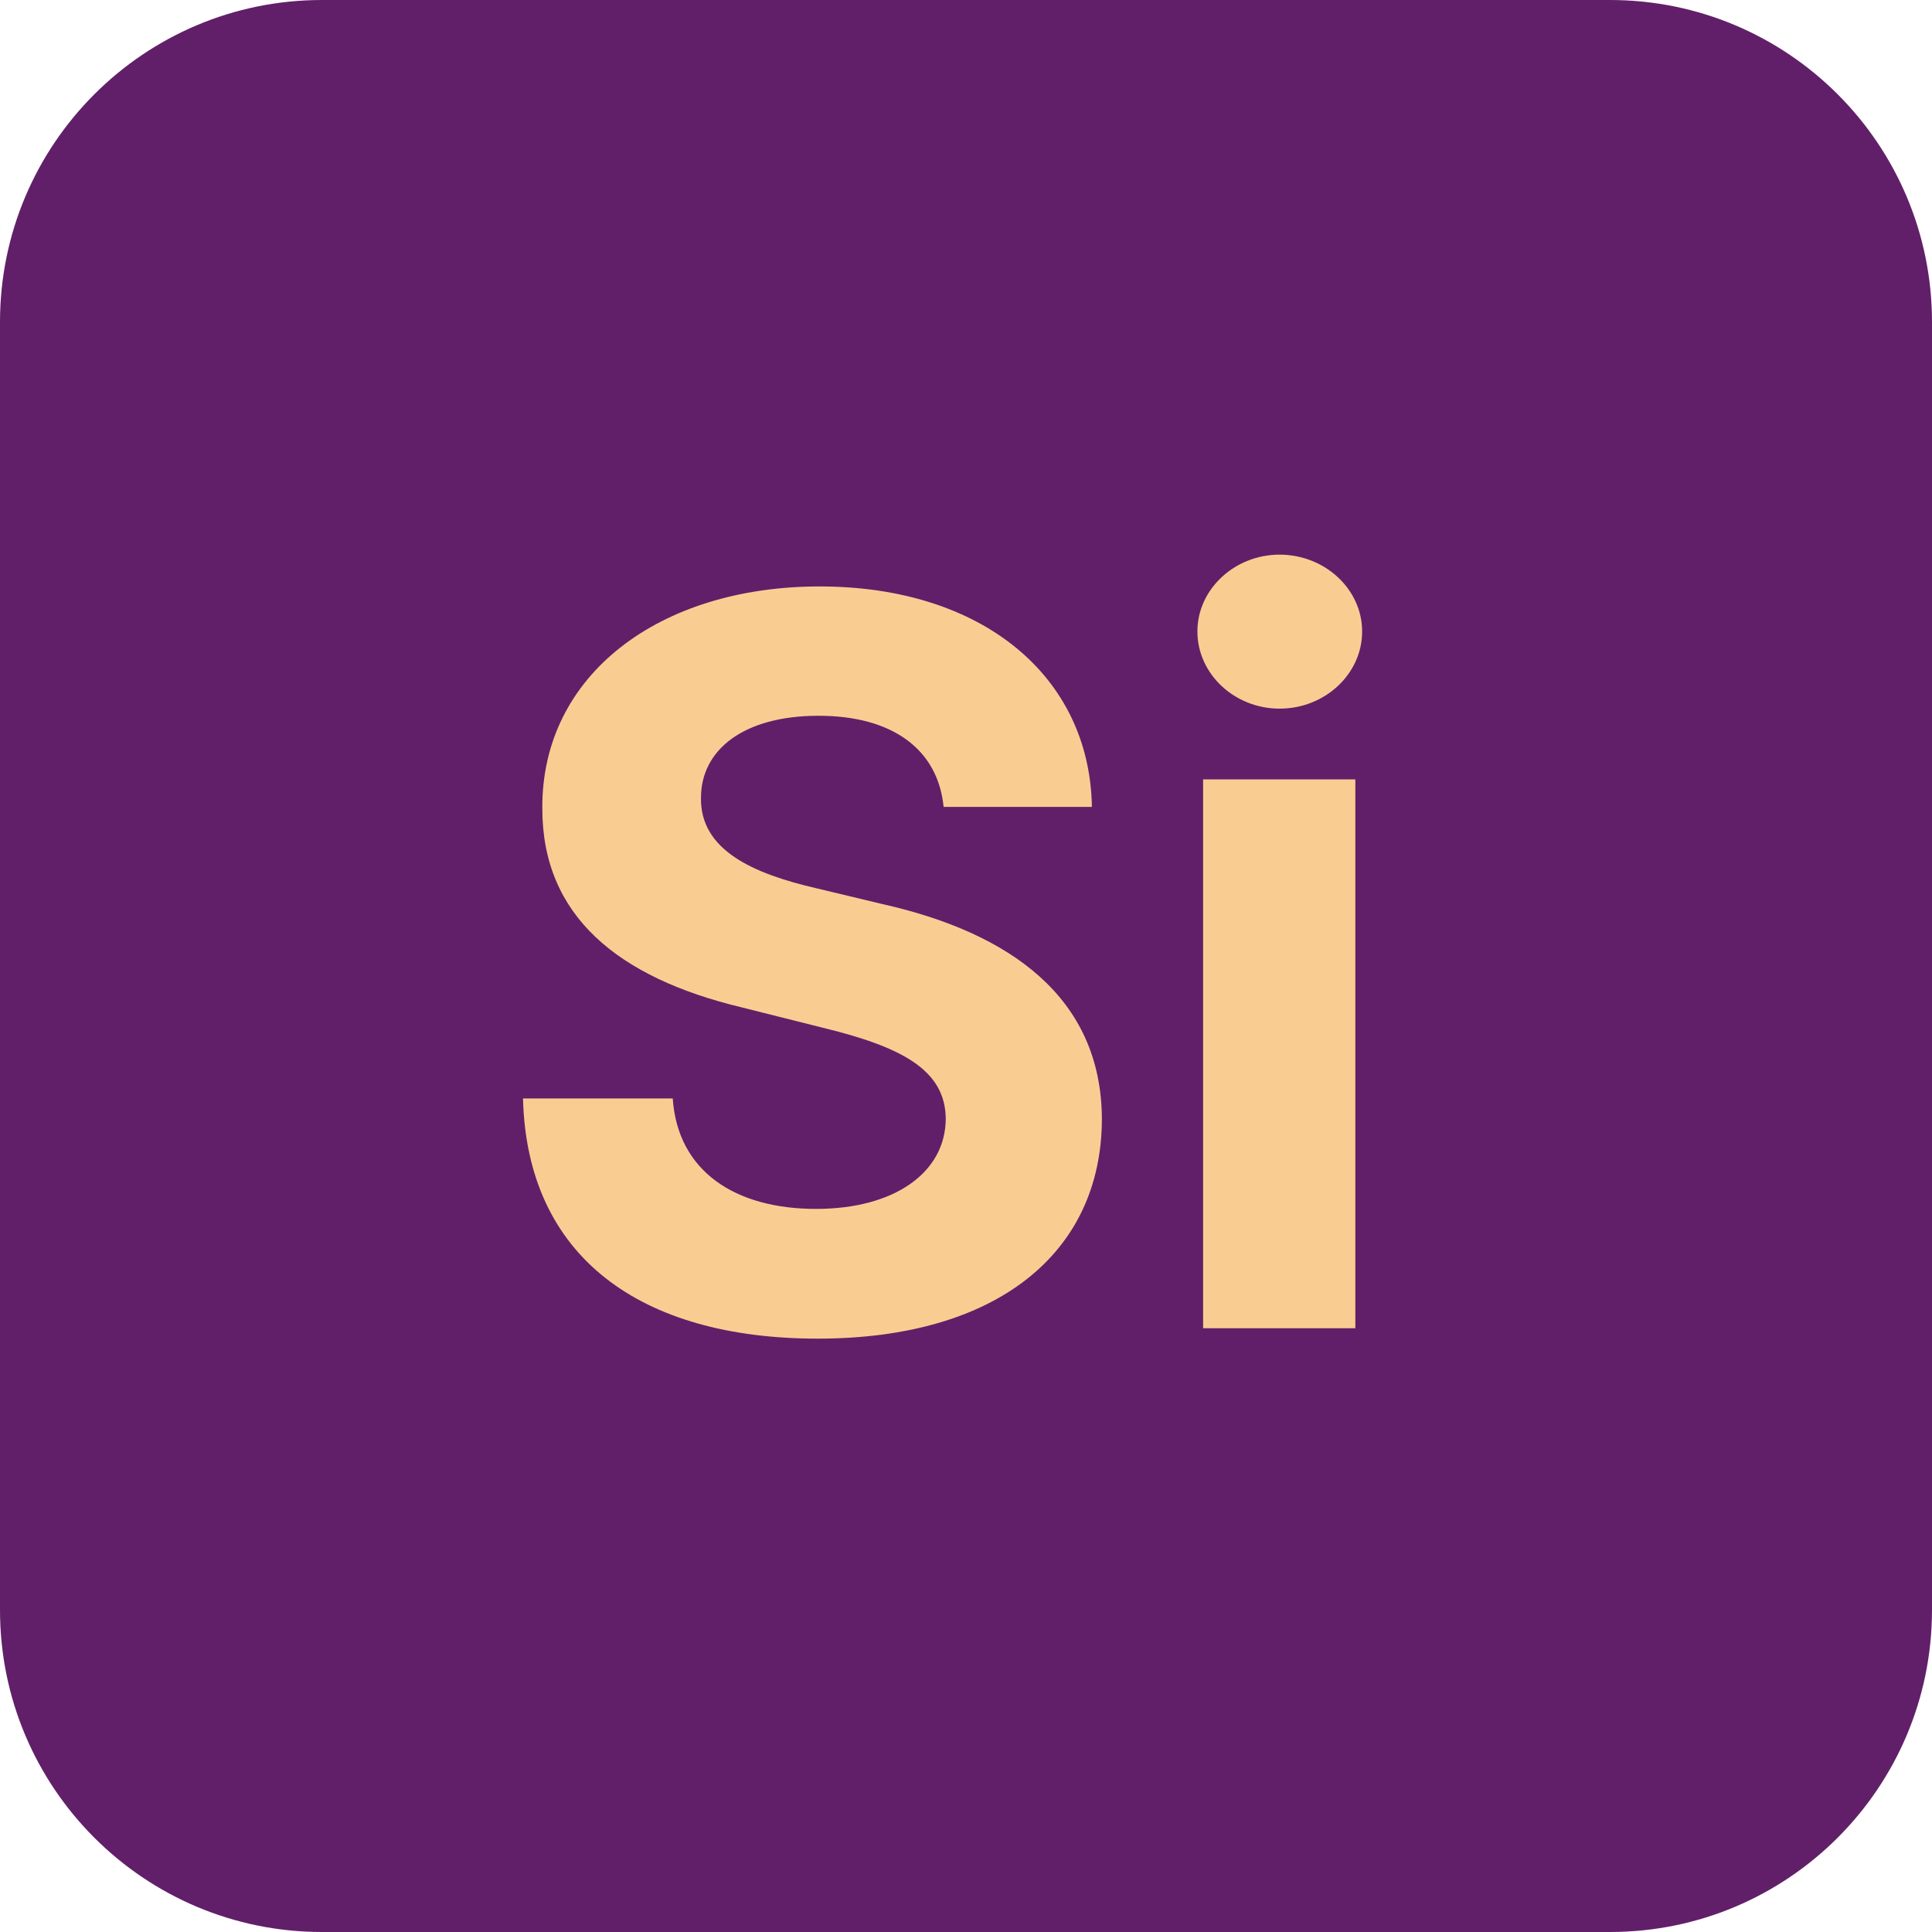
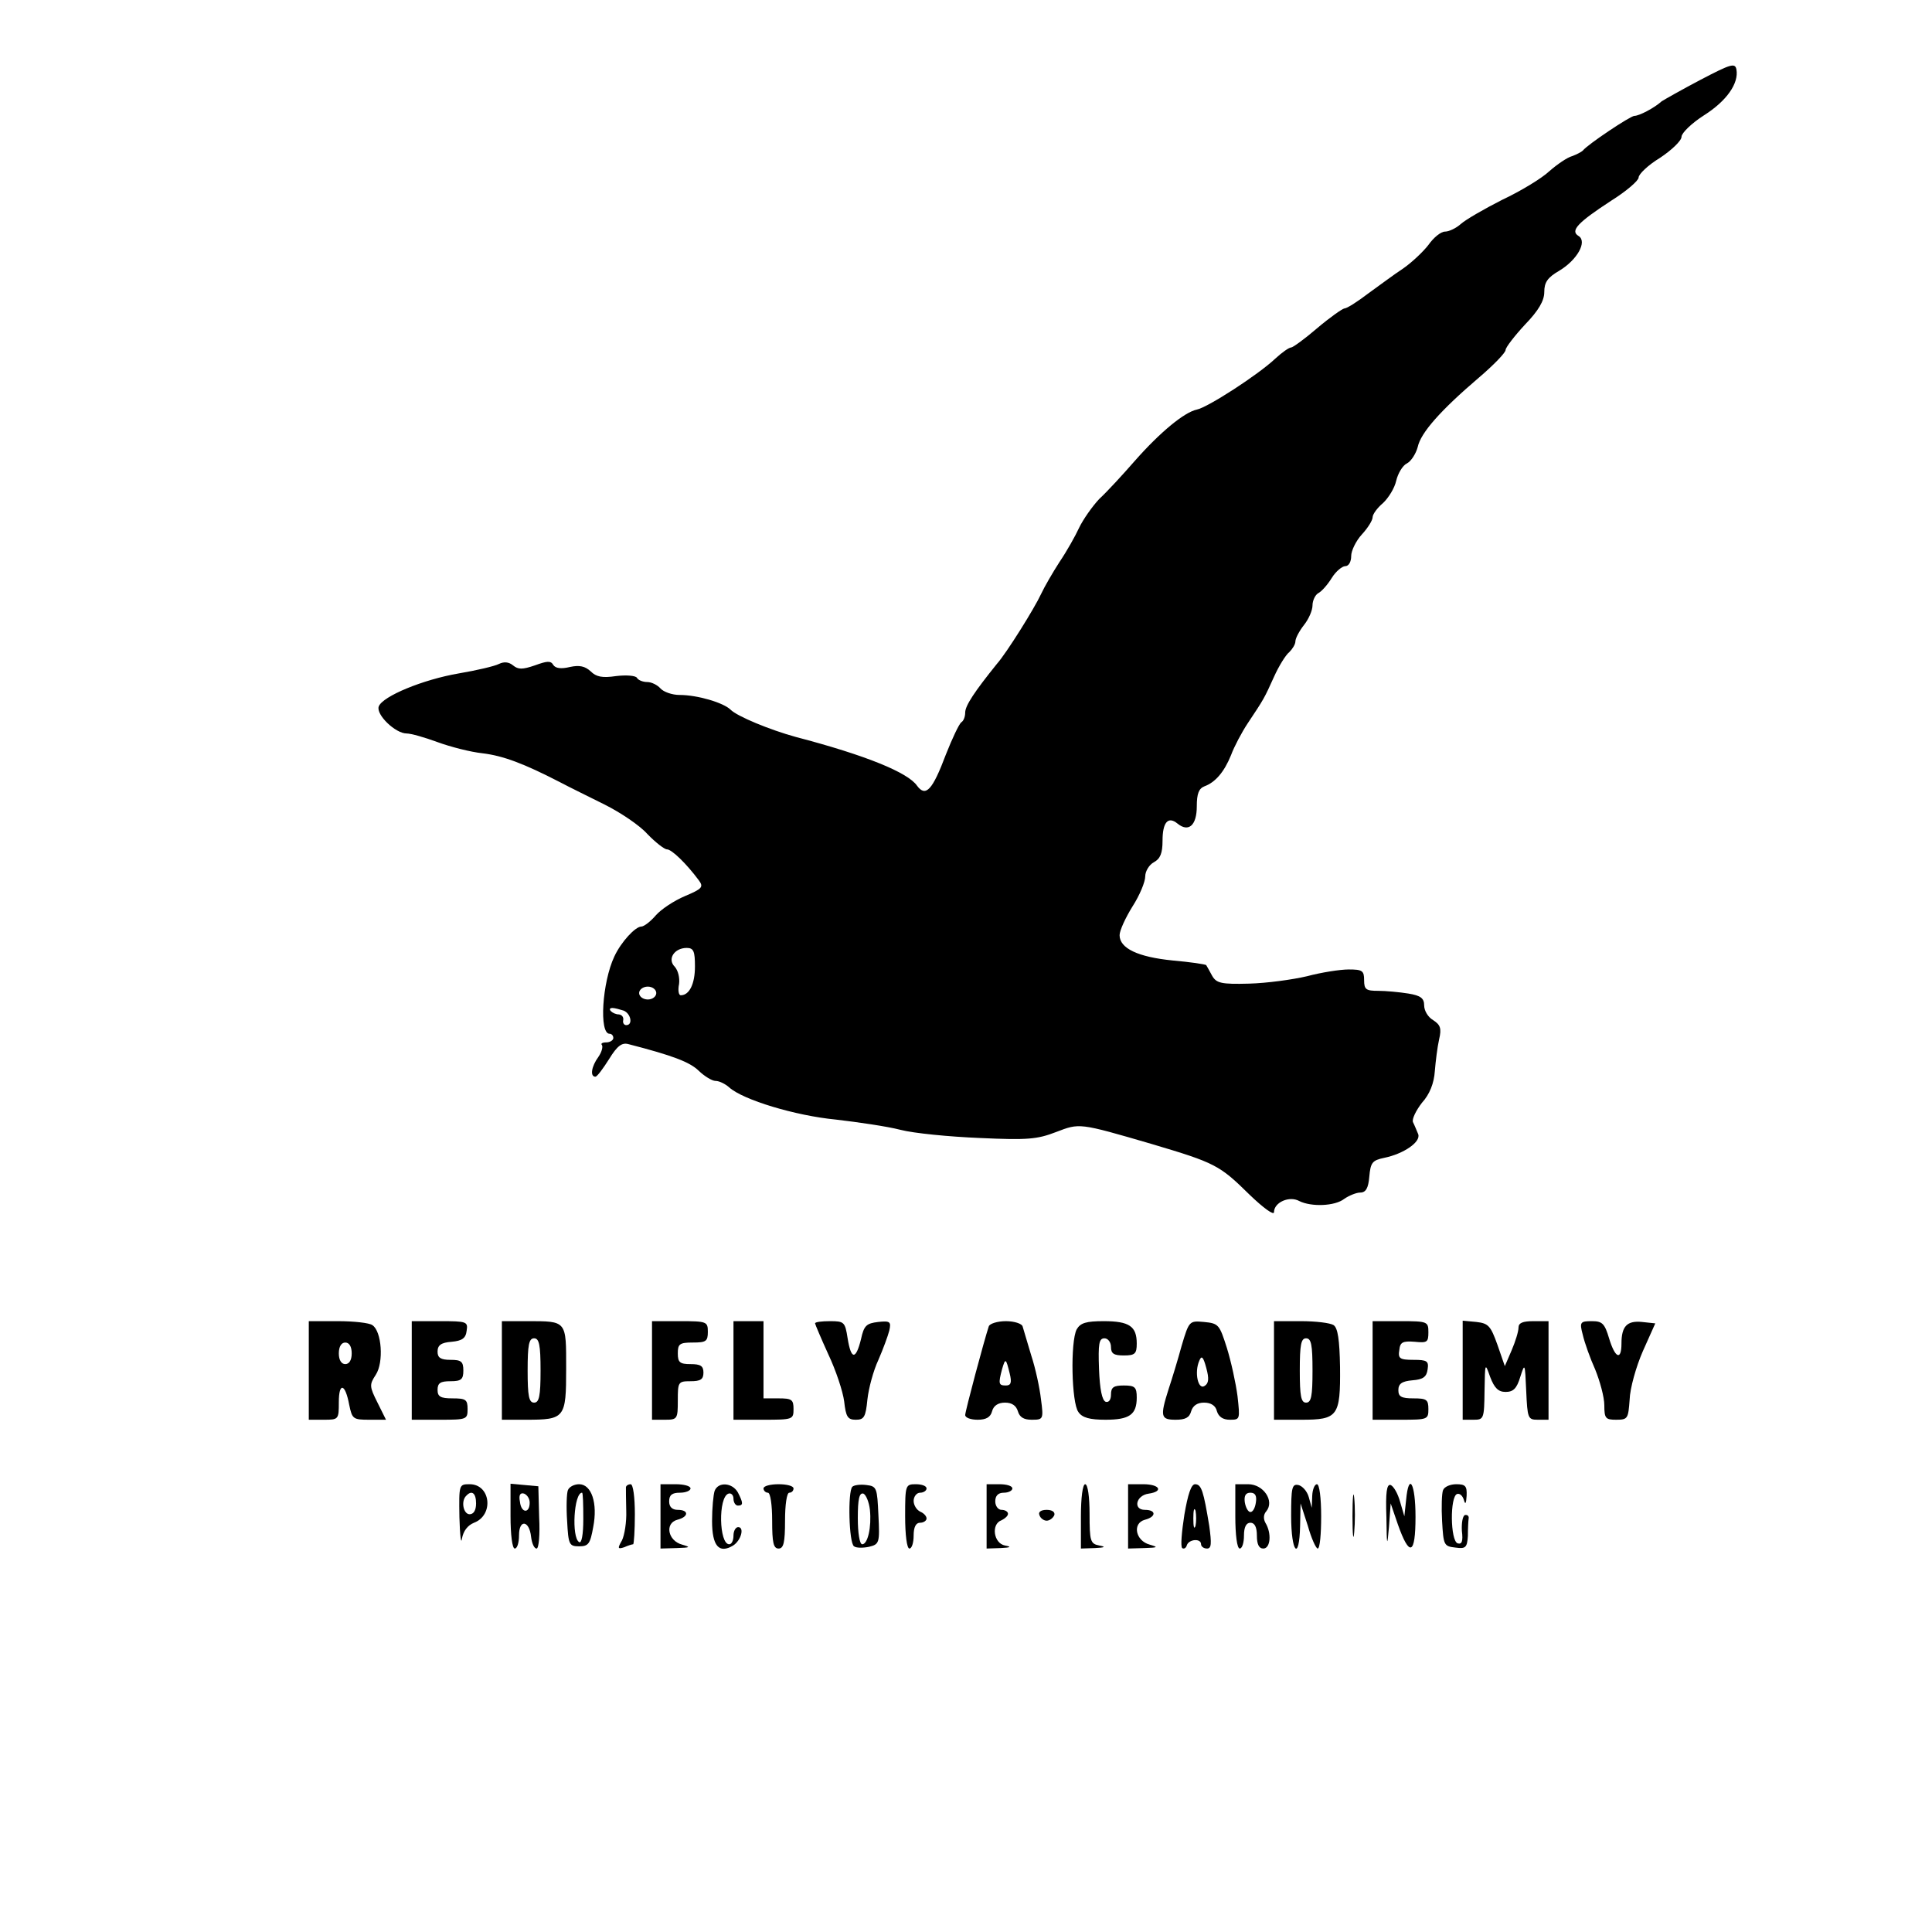
- <svg xmlns="http://www.w3.org/2000/svg" width="48" height="48" viewBox="0 0 48 48" fill="none">
-   <rect width="48" height="48" rx="8" fill="#611F69" />
-   <path d="M23.444 20.047H27.128C27.075 16.807 24.411 14.57 20.363 14.57C16.377 14.57 13.456 16.771 13.474 20.074C13.465 22.755 15.356 24.291 18.428 25.028L20.407 25.525C22.387 26.004 23.488 26.572 23.497 27.798C23.488 29.129 22.227 30.035 20.274 30.035C18.277 30.035 16.838 29.111 16.714 27.291H12.994C13.092 31.224 15.906 33.258 20.319 33.258C24.758 33.258 27.367 31.136 27.376 27.806C27.367 24.779 25.086 23.172 21.925 22.462L20.292 22.071C18.712 21.707 17.389 21.121 17.416 19.816C17.416 18.645 18.454 17.783 20.336 17.783C22.174 17.783 23.302 18.618 23.444 20.047ZM29.891 33H33.673V19.364H29.891V33ZM31.791 17.606C32.918 17.606 33.842 16.745 33.842 15.688C33.842 14.641 32.918 13.78 31.791 13.78C30.672 13.78 29.749 14.641 29.749 15.688C29.749 16.745 30.672 17.606 31.791 17.606Z" fill="#F9CD92" />
+ <svg xmlns="http://www.w3.org/2000/svg" width="48px" height="48px" viewBox="0 0 48 48" version="1.1">
+   <g id="surface1">
+     <path style=" stroke:none;fill-rule:nonzero;fill:rgb(0%,0%,0%);fill-opacity:1;" d="M 42.254 1.98 C 41.785 2.227 41.352 2.473 41.285 2.516 C 41.094 2.688 40.723 2.879 40.605 2.879 C 40.508 2.879 39.441 3.59 39.324 3.742 C 39.293 3.773 39.176 3.836 39.059 3.879 C 38.941 3.91 38.688 4.082 38.492 4.254 C 38.301 4.434 37.77 4.754 37.32 4.965 C 36.875 5.191 36.414 5.457 36.297 5.562 C 36.18 5.668 36 5.754 35.902 5.754 C 35.797 5.754 35.617 5.902 35.488 6.086 C 35.359 6.254 35.074 6.523 34.859 6.672 C 34.648 6.809 34.262 7.098 33.996 7.289 C 33.73 7.492 33.465 7.664 33.398 7.664 C 33.348 7.672 33.039 7.887 32.727 8.152 C 32.418 8.418 32.121 8.633 32.078 8.633 C 32.023 8.633 31.844 8.762 31.684 8.91 C 31.258 9.312 30 10.125 29.734 10.176 C 29.426 10.242 28.828 10.73 28.188 11.457 C 27.902 11.785 27.508 12.215 27.312 12.395 C 27.133 12.586 26.91 12.906 26.812 13.109 C 26.719 13.312 26.504 13.695 26.324 13.961 C 26.152 14.227 25.949 14.578 25.863 14.762 C 25.707 15.102 25.012 16.219 24.766 16.496 C 24.215 17.18 23.98 17.531 23.98 17.703 C 23.98 17.809 23.938 17.914 23.883 17.945 C 23.828 17.988 23.66 18.34 23.5 18.746 C 23.168 19.629 23 19.812 22.785 19.523 C 22.562 19.195 21.516 18.766 19.77 18.309 C 19.141 18.137 18.309 17.797 18.148 17.629 C 17.969 17.457 17.328 17.266 16.883 17.266 C 16.699 17.266 16.488 17.191 16.41 17.105 C 16.336 17.02 16.188 16.945 16.082 16.945 C 15.977 16.945 15.859 16.902 15.824 16.84 C 15.793 16.785 15.559 16.766 15.305 16.797 C 14.961 16.848 14.812 16.816 14.676 16.68 C 14.535 16.551 14.398 16.52 14.164 16.57 C 13.941 16.625 13.801 16.605 13.746 16.52 C 13.684 16.41 13.59 16.422 13.289 16.531 C 12.98 16.637 12.875 16.637 12.746 16.531 C 12.641 16.445 12.523 16.434 12.395 16.496 C 12.289 16.551 11.84 16.656 11.402 16.73 C 10.508 16.883 9.508 17.297 9.41 17.551 C 9.336 17.754 9.824 18.223 10.102 18.223 C 10.211 18.223 10.551 18.32 10.871 18.438 C 11.191 18.555 11.691 18.684 11.988 18.715 C 12.5 18.777 13.012 18.969 13.906 19.43 C 14.141 19.555 14.645 19.801 15.027 19.992 C 15.41 20.184 15.891 20.504 16.082 20.719 C 16.285 20.93 16.508 21.102 16.57 21.102 C 16.688 21.102 17.051 21.453 17.359 21.867 C 17.488 22.039 17.445 22.082 17.02 22.262 C 16.742 22.379 16.422 22.594 16.293 22.742 C 16.156 22.902 15.996 23.02 15.934 23.02 C 15.785 23.02 15.43 23.402 15.262 23.766 C 14.961 24.406 14.879 25.684 15.145 25.684 C 15.195 25.684 15.238 25.727 15.238 25.789 C 15.238 25.844 15.156 25.898 15.059 25.898 C 14.961 25.898 14.922 25.93 14.953 25.961 C 14.984 26.004 14.953 26.133 14.867 26.258 C 14.695 26.492 14.652 26.75 14.793 26.75 C 14.836 26.75 14.984 26.547 15.133 26.312 C 15.336 25.98 15.453 25.898 15.613 25.941 C 16.723 26.227 17.137 26.387 17.359 26.602 C 17.5 26.738 17.691 26.855 17.777 26.855 C 17.871 26.855 18.02 26.93 18.117 27.016 C 18.457 27.324 19.758 27.719 20.77 27.816 C 21.312 27.879 22.039 27.984 22.371 28.07 C 22.699 28.156 23.586 28.242 24.34 28.273 C 25.535 28.328 25.77 28.305 26.238 28.125 C 26.824 27.902 26.793 27.891 28.613 28.422 C 30.191 28.891 30.297 28.945 31.043 29.68 C 31.387 30.012 31.652 30.203 31.652 30.117 C 31.652 29.871 32.035 29.703 32.281 29.84 C 32.578 29.988 33.164 29.969 33.398 29.785 C 33.516 29.703 33.699 29.629 33.793 29.629 C 33.934 29.629 33.996 29.52 34.02 29.234 C 34.051 28.883 34.094 28.828 34.391 28.766 C 34.871 28.668 35.309 28.371 35.234 28.176 C 35.199 28.094 35.148 27.965 35.105 27.879 C 35.074 27.805 35.18 27.59 35.328 27.398 C 35.52 27.188 35.629 26.91 35.648 26.609 C 35.668 26.367 35.711 26.016 35.754 25.824 C 35.82 25.547 35.785 25.461 35.605 25.344 C 35.477 25.27 35.383 25.109 35.383 24.98 C 35.383 24.801 35.297 24.734 34.988 24.684 C 34.766 24.648 34.422 24.617 34.242 24.617 C 33.941 24.617 33.891 24.586 33.891 24.352 C 33.891 24.117 33.848 24.086 33.508 24.086 C 33.293 24.086 32.824 24.16 32.473 24.254 C 32.109 24.34 31.469 24.426 31.035 24.438 C 30.34 24.457 30.223 24.426 30.117 24.246 C 30.055 24.129 29.988 24.012 29.969 23.98 C 29.957 23.957 29.574 23.902 29.137 23.863 C 28.273 23.777 27.816 23.562 27.816 23.234 C 27.816 23.117 27.965 22.797 28.137 22.52 C 28.316 22.242 28.453 21.91 28.453 21.773 C 28.453 21.645 28.551 21.484 28.668 21.422 C 28.828 21.336 28.883 21.195 28.883 20.887 C 28.883 20.43 29.02 20.27 29.254 20.461 C 29.531 20.688 29.734 20.504 29.734 20.035 C 29.734 19.715 29.785 19.59 29.926 19.535 C 30.191 19.438 30.414 19.184 30.586 18.758 C 30.66 18.555 30.852 18.191 31 17.969 C 31.406 17.359 31.406 17.359 31.652 16.816 C 31.77 16.551 31.949 16.262 32.035 16.199 C 32.109 16.125 32.184 16.008 32.184 15.934 C 32.184 15.859 32.281 15.676 32.398 15.527 C 32.516 15.379 32.609 15.164 32.609 15.039 C 32.609 14.922 32.676 14.781 32.75 14.738 C 32.836 14.695 32.984 14.527 33.09 14.355 C 33.188 14.195 33.348 14.066 33.422 14.066 C 33.508 14.066 33.57 13.961 33.57 13.812 C 33.57 13.684 33.688 13.438 33.836 13.277 C 33.984 13.117 34.102 12.926 34.102 12.852 C 34.102 12.777 34.219 12.617 34.359 12.5 C 34.496 12.371 34.648 12.129 34.688 11.945 C 34.73 11.766 34.848 11.562 34.957 11.512 C 35.062 11.457 35.18 11.266 35.223 11.105 C 35.297 10.754 35.785 10.199 36.746 9.379 C 37.109 9.07 37.406 8.762 37.406 8.695 C 37.406 8.633 37.629 8.344 37.887 8.066 C 38.227 7.715 38.367 7.469 38.367 7.258 C 38.367 7.012 38.449 6.895 38.738 6.727 C 39.188 6.457 39.441 6 39.219 5.863 C 39.004 5.734 39.195 5.531 40.027 4.988 C 40.402 4.754 40.711 4.488 40.711 4.41 C 40.711 4.328 40.945 4.102 41.242 3.922 C 41.531 3.73 41.777 3.496 41.777 3.398 C 41.777 3.305 42.031 3.059 42.332 2.867 C 42.906 2.504 43.203 2.066 43.141 1.727 C 43.109 1.555 43 1.59 42.254 1.98 Z M 17.266 24.012 C 17.266 24.449 17.125 24.727 16.914 24.727 C 16.859 24.727 16.84 24.598 16.871 24.449 C 16.891 24.289 16.848 24.117 16.766 24.02 C 16.57 23.828 16.754 23.551 17.062 23.551 C 17.234 23.551 17.266 23.637 17.266 24.012 Z M 16.305 24.672 C 16.305 24.758 16.211 24.832 16.094 24.832 C 15.977 24.832 15.879 24.758 15.879 24.672 C 15.879 24.586 15.977 24.512 16.094 24.512 C 16.211 24.512 16.305 24.586 16.305 24.672 Z M 15.496 25.109 C 15.676 25.184 15.73 25.469 15.559 25.469 C 15.508 25.469 15.465 25.418 15.484 25.344 C 15.496 25.27 15.453 25.215 15.379 25.203 C 15.219 25.203 15.059 25.043 15.219 25.043 C 15.273 25.043 15.398 25.078 15.496 25.109 Z M 15.496 25.109 " />
+     <path style=" stroke:none;fill-rule:nonzero;fill:rgb(0%,0%,0%);fill-opacity:1;" d="M 7.672 34.051 L 7.672 35.273 L 8.047 35.273 C 8.41 35.273 8.418 35.266 8.418 34.84 C 8.418 34.328 8.578 34.371 8.676 34.902 C 8.75 35.254 8.77 35.273 9.176 35.273 L 9.59 35.273 L 9.379 34.848 C 9.176 34.445 9.176 34.402 9.336 34.156 C 9.539 33.848 9.484 33.07 9.25 32.922 C 9.176 32.867 8.793 32.824 8.398 32.824 L 7.672 32.824 Z M 8.738 33.625 C 8.738 33.793 8.676 33.891 8.578 33.891 C 8.484 33.891 8.418 33.793 8.418 33.625 C 8.418 33.453 8.484 33.355 8.578 33.355 C 8.676 33.355 8.738 33.453 8.738 33.625 Z M 8.738 33.625 " />
+     <path style=" stroke:none;fill-rule:nonzero;fill:rgb(0%,0%,0%);fill-opacity:1;" d="M 10.23 34.051 L 10.23 35.273 L 10.922 35.273 C 11.594 35.273 11.617 35.266 11.617 35.008 C 11.617 34.773 11.574 34.742 11.242 34.742 C 10.945 34.742 10.871 34.699 10.871 34.531 C 10.871 34.359 10.945 34.316 11.191 34.316 C 11.457 34.316 11.512 34.273 11.512 34.051 C 11.512 33.824 11.457 33.785 11.191 33.785 C 10.945 33.785 10.871 33.73 10.871 33.582 C 10.871 33.422 10.957 33.355 11.223 33.336 C 11.477 33.312 11.574 33.25 11.594 33.059 C 11.629 32.836 11.594 32.824 10.934 32.824 L 10.23 32.824 Z M 10.23 34.051 " />
+     <path style=" stroke:none;fill-rule:nonzero;fill:rgb(0%,0%,0%);fill-opacity:1;" d="M 12.469 34.051 L 12.469 35.273 L 13.066 35.273 C 14.035 35.273 14.066 35.234 14.066 34.008 C 14.066 32.805 14.09 32.824 13.098 32.824 L 12.469 32.824 Z M 13.43 34.051 C 13.43 34.688 13.395 34.848 13.27 34.848 C 13.141 34.848 13.109 34.688 13.109 34.051 C 13.109 33.41 13.141 33.25 13.27 33.25 C 13.395 33.25 13.43 33.41 13.43 34.051 Z M 13.43 34.051 " />
+     <path style=" stroke:none;fill-rule:nonzero;fill:rgb(0%,0%,0%);fill-opacity:1;" d="M 16.199 34.051 L 16.199 35.273 L 16.52 35.273 C 16.828 35.273 16.84 35.254 16.84 34.797 C 16.84 34.336 16.848 34.316 17.156 34.316 C 17.402 34.316 17.477 34.273 17.477 34.102 C 17.477 33.934 17.402 33.891 17.156 33.891 C 16.891 33.891 16.84 33.848 16.84 33.625 C 16.84 33.391 16.883 33.355 17.211 33.355 C 17.543 33.355 17.586 33.324 17.586 33.09 C 17.586 32.836 17.562 32.824 16.891 32.824 L 16.199 32.824 Z M 16.199 34.051 " />
+     <path style=" stroke:none;fill-rule:nonzero;fill:rgb(0%,0%,0%);fill-opacity:1;" d="M 18.223 34.051 L 18.223 35.273 L 18.969 35.273 C 19.695 35.273 19.715 35.266 19.715 35.008 C 19.715 34.773 19.672 34.742 19.344 34.742 L 18.969 34.742 L 18.969 32.824 L 18.223 32.824 Z M 18.223 34.051 " />
+     <path style=" stroke:none;fill-rule:nonzero;fill:rgb(0%,0%,0%);fill-opacity:1;" d="M 20.25 32.879 C 20.25 32.898 20.398 33.25 20.578 33.645 C 20.77 34.051 20.941 34.57 20.973 34.816 C 21.016 35.199 21.059 35.273 21.262 35.273 C 21.465 35.273 21.508 35.211 21.551 34.766 C 21.582 34.488 21.699 34.051 21.824 33.785 C 21.941 33.516 22.059 33.195 22.094 33.059 C 22.145 32.836 22.113 32.812 21.816 32.844 C 21.527 32.879 21.465 32.93 21.391 33.273 C 21.262 33.793 21.145 33.785 21.059 33.25 C 20.996 32.844 20.973 32.824 20.621 32.824 C 20.418 32.824 20.25 32.844 20.25 32.879 Z M 20.25 32.879 " />
+     <path style=" stroke:none;fill-rule:nonzero;fill:rgb(0%,0%,0%);fill-opacity:1;" d="M 24.566 32.953 C 24.449 33.305 23.98 35.062 23.98 35.156 C 23.98 35.223 24.117 35.273 24.289 35.273 C 24.5 35.273 24.609 35.211 24.648 35.062 C 24.684 34.922 24.801 34.848 24.969 34.848 C 25.141 34.848 25.246 34.922 25.289 35.062 C 25.332 35.211 25.438 35.273 25.629 35.273 C 25.918 35.273 25.93 35.266 25.863 34.766 C 25.832 34.488 25.727 33.996 25.621 33.676 C 25.523 33.355 25.43 33.027 25.406 32.953 C 25.387 32.887 25.203 32.824 24.992 32.824 C 24.777 32.824 24.586 32.887 24.566 32.953 Z M 25.086 34.125 C 25.141 34.348 25.117 34.422 24.992 34.422 C 24.809 34.422 24.801 34.379 24.895 34.02 C 24.98 33.73 24.992 33.742 25.086 34.125 Z M 25.086 34.125 " />
+     <path style=" stroke:none;fill-rule:nonzero;fill:rgb(0%,0%,0%);fill-opacity:1;" d="M 26.75 33.027 C 26.59 33.336 26.621 34.859 26.793 35.082 C 26.887 35.223 27.078 35.273 27.465 35.273 C 28.059 35.273 28.242 35.148 28.242 34.723 C 28.242 34.465 28.199 34.422 27.922 34.422 C 27.668 34.422 27.602 34.465 27.602 34.648 C 27.602 34.773 27.551 34.848 27.473 34.828 C 27.379 34.797 27.324 34.508 27.305 34.02 C 27.281 33.379 27.305 33.25 27.441 33.25 C 27.527 33.25 27.602 33.348 27.602 33.465 C 27.602 33.633 27.676 33.676 27.922 33.676 C 28.199 33.676 28.242 33.633 28.242 33.379 C 28.242 32.953 28.059 32.824 27.422 32.824 C 26.984 32.824 26.844 32.867 26.75 33.027 Z M 26.75 33.027 " />
+     <path style=" stroke:none;fill-rule:nonzero;fill:rgb(0%,0%,0%);fill-opacity:1;" d="M 29.359 33.43 C 29.266 33.773 29.117 34.262 29.031 34.52 C 28.816 35.199 28.84 35.273 29.211 35.273 C 29.445 35.273 29.551 35.223 29.594 35.062 C 29.637 34.922 29.746 34.848 29.914 34.848 C 30.086 34.848 30.203 34.922 30.234 35.062 C 30.277 35.199 30.383 35.273 30.555 35.273 C 30.809 35.273 30.809 35.266 30.746 34.688 C 30.703 34.359 30.586 33.824 30.48 33.484 C 30.297 32.91 30.277 32.879 29.914 32.844 C 29.551 32.812 29.543 32.812 29.359 33.43 Z M 29.926 34.434 C 29.766 34.539 29.668 34.094 29.797 33.805 C 29.852 33.668 29.895 33.707 29.969 33.984 C 30.043 34.254 30.031 34.371 29.926 34.434 Z M 29.926 34.434 " />
+     <path style=" stroke:none;fill-rule:nonzero;fill:rgb(0%,0%,0%);fill-opacity:1;" d="M 31.652 34.051 L 31.652 35.273 L 32.332 35.273 C 33.238 35.273 33.305 35.191 33.293 33.965 C 33.281 33.281 33.238 32.996 33.133 32.922 C 33.047 32.867 32.688 32.824 32.324 32.824 L 31.652 32.824 Z M 32.609 34.051 C 32.609 34.688 32.578 34.848 32.449 34.848 C 32.324 34.848 32.293 34.688 32.293 34.051 C 32.293 33.41 32.324 33.25 32.449 33.25 C 32.578 33.25 32.609 33.41 32.609 34.051 Z M 32.609 34.051 " />
+     <path style=" stroke:none;fill-rule:nonzero;fill:rgb(0%,0%,0%);fill-opacity:1;" d="M 34.102 34.051 L 34.102 35.273 L 34.797 35.273 C 35.469 35.273 35.488 35.266 35.488 35.008 C 35.488 34.773 35.445 34.742 35.117 34.742 C 34.816 34.742 34.742 34.699 34.742 34.539 C 34.742 34.379 34.828 34.316 35.094 34.293 C 35.352 34.273 35.445 34.211 35.469 34.02 C 35.5 33.816 35.457 33.785 35.117 33.785 C 34.773 33.785 34.73 33.75 34.766 33.539 C 34.785 33.348 34.848 33.312 35.148 33.336 C 35.457 33.367 35.488 33.348 35.488 33.102 C 35.488 32.836 35.469 32.824 34.797 32.824 L 34.102 32.824 Z M 34.102 34.051 " />
+     <path style=" stroke:none;fill-rule:nonzero;fill:rgb(0%,0%,0%);fill-opacity:1;" d="M 36.34 34.039 L 36.34 35.273 L 36.609 35.273 C 36.863 35.273 36.875 35.254 36.883 34.551 C 36.895 33.848 36.895 33.848 37.023 34.211 C 37.129 34.488 37.227 34.582 37.406 34.582 C 37.598 34.582 37.684 34.496 37.77 34.211 C 37.887 33.848 37.887 33.867 37.918 34.551 C 37.949 35.242 37.961 35.273 38.207 35.273 L 38.473 35.273 L 38.473 32.824 L 38.098 32.824 C 37.832 32.824 37.727 32.867 37.727 32.984 C 37.727 33.078 37.652 33.324 37.555 33.551 L 37.387 33.941 L 37.203 33.41 C 37.035 32.941 36.98 32.879 36.684 32.844 L 36.34 32.812 Z M 36.34 34.039 " />
+     <path style=" stroke:none;fill-rule:nonzero;fill:rgb(0%,0%,0%);fill-opacity:1;" d="M 39.324 33.164 C 39.367 33.355 39.508 33.75 39.633 34.027 C 39.75 34.316 39.859 34.711 39.859 34.914 C 39.859 35.242 39.891 35.273 40.156 35.273 C 40.445 35.273 40.453 35.242 40.488 34.773 C 40.496 34.496 40.648 33.953 40.816 33.57 L 41.125 32.879 L 40.797 32.844 C 40.422 32.805 40.285 32.953 40.285 33.379 C 40.285 33.816 40.125 33.742 39.977 33.25 C 39.867 32.879 39.805 32.824 39.551 32.824 C 39.262 32.824 39.238 32.844 39.324 33.164 Z M 39.324 33.164 " />
+     <path style=" stroke:none;fill-rule:nonzero;fill:rgb(0%,0%,0%);fill-opacity:1;" d="M 11.414 37.695 C 11.426 38.152 11.457 38.387 11.477 38.227 C 11.512 38.035 11.617 37.898 11.777 37.832 C 12.277 37.641 12.191 36.875 11.668 36.875 C 11.402 36.875 11.402 36.883 11.414 37.695 Z M 11.828 37.352 C 11.828 37.523 11.766 37.621 11.668 37.621 C 11.512 37.621 11.445 37.289 11.586 37.16 C 11.723 37.012 11.828 37.098 11.828 37.352 Z M 11.828 37.352 " />
+     <path style=" stroke:none;fill-rule:nonzero;fill:rgb(0%,0%,0%);fill-opacity:1;" d="M 12.684 37.664 C 12.684 38.133 12.727 38.473 12.789 38.473 C 12.852 38.473 12.895 38.324 12.895 38.141 C 12.895 37.738 13.152 37.77 13.195 38.184 C 13.215 38.344 13.27 38.473 13.332 38.473 C 13.387 38.473 13.418 38.121 13.395 37.695 L 13.375 36.926 L 13.035 36.895 L 12.684 36.863 Z M 13.16 37.332 C 13.16 37.609 12.949 37.598 12.918 37.312 C 12.883 37.141 12.926 37.078 13.023 37.109 C 13.098 37.141 13.16 37.234 13.16 37.332 Z M 13.16 37.332 " />
+     <path style=" stroke:none;fill-rule:nonzero;fill:rgb(0%,0%,0%);fill-opacity:1;" d="M 14.109 37.023 C 14.078 37.098 14.066 37.449 14.09 37.789 C 14.121 38.375 14.141 38.418 14.387 38.418 C 14.621 38.418 14.664 38.355 14.738 37.941 C 14.855 37.344 14.695 36.875 14.387 36.875 C 14.27 36.875 14.141 36.938 14.109 37.023 Z M 14.492 37.738 C 14.492 38.133 14.449 38.355 14.387 38.312 C 14.195 38.195 14.258 37.086 14.461 37.086 C 14.484 37.086 14.492 37.375 14.492 37.738 Z M 14.492 37.738 " />
+     <path style=" stroke:none;fill-rule:nonzero;fill:rgb(0%,0%,0%);fill-opacity:1;" d="M 15.551 36.949 C 15.551 37 15.551 37.258 15.559 37.535 C 15.57 37.812 15.516 38.141 15.453 38.27 C 15.336 38.473 15.348 38.492 15.508 38.441 C 15.602 38.398 15.707 38.367 15.73 38.367 C 15.75 38.367 15.773 38.023 15.773 37.621 C 15.773 37.195 15.73 36.875 15.668 36.875 C 15.613 36.875 15.559 36.906 15.551 36.949 Z M 15.551 36.949 " />
+     <path style=" stroke:none;fill-rule:nonzero;fill:rgb(0%,0%,0%);fill-opacity:1;" d="M 16.41 37.672 L 16.41 38.473 L 16.816 38.461 C 17.156 38.449 17.168 38.441 16.945 38.375 C 16.594 38.281 16.508 37.844 16.828 37.758 C 17.117 37.684 17.117 37.512 16.84 37.512 C 16.699 37.512 16.625 37.438 16.625 37.301 C 16.625 37.141 16.699 37.086 16.891 37.086 C 17.039 37.086 17.156 37.035 17.156 36.98 C 17.156 36.918 16.988 36.875 16.785 36.875 L 16.41 36.875 Z M 16.41 37.672 " />
+     <path style=" stroke:none;fill-rule:nonzero;fill:rgb(0%,0%,0%);fill-opacity:1;" d="M 17.754 37.043 C 17.723 37.141 17.691 37.469 17.691 37.789 C 17.691 38.41 17.863 38.609 18.215 38.398 C 18.414 38.27 18.5 37.941 18.34 37.941 C 18.277 37.941 18.223 38.035 18.223 38.152 C 18.223 38.27 18.18 38.367 18.117 38.367 C 17.863 38.367 17.84 37.195 18.098 37.109 C 18.16 37.086 18.223 37.141 18.223 37.234 C 18.223 37.332 18.277 37.406 18.332 37.406 C 18.469 37.406 18.469 37.344 18.332 37.078 C 18.191 36.832 17.84 36.809 17.754 37.043 Z M 17.754 37.043 " />
+     <path style=" stroke:none;fill-rule:nonzero;fill:rgb(0%,0%,0%);fill-opacity:1;" d="M 18.969 36.98 C 18.969 37.035 19.023 37.086 19.078 37.086 C 19.141 37.086 19.184 37.387 19.184 37.781 C 19.184 38.324 19.215 38.473 19.344 38.473 C 19.469 38.473 19.504 38.324 19.504 37.781 C 19.504 37.387 19.547 37.086 19.609 37.086 C 19.672 37.086 19.715 37.035 19.715 36.98 C 19.715 36.918 19.547 36.875 19.344 36.875 C 19.141 36.875 18.969 36.918 18.969 36.98 Z M 18.969 36.98 " />
+     <path style=" stroke:none;fill-rule:nonzero;fill:rgb(0%,0%,0%);fill-opacity:1;" d="M 21.176 36.938 C 21.059 37.055 21.09 38.344 21.219 38.418 C 21.273 38.461 21.441 38.461 21.59 38.43 C 21.848 38.367 21.859 38.332 21.824 37.641 C 21.793 36.969 21.785 36.926 21.527 36.895 C 21.379 36.875 21.219 36.895 21.176 36.938 Z M 21.613 37.512 C 21.656 37.941 21.559 38.367 21.422 38.367 C 21.355 38.367 21.312 38.078 21.312 37.715 C 21.312 37.246 21.348 37.078 21.453 37.109 C 21.516 37.141 21.59 37.312 21.613 37.512 Z M 21.613 37.512 " />
+     <path style=" stroke:none;fill-rule:nonzero;fill:rgb(0%,0%,0%);fill-opacity:1;" d="M 22.488 37.672 C 22.488 38.133 22.531 38.473 22.594 38.473 C 22.656 38.473 22.699 38.324 22.699 38.152 C 22.699 37.941 22.754 37.832 22.859 37.832 C 22.945 37.832 23.02 37.781 23.02 37.727 C 23.02 37.664 22.945 37.59 22.859 37.555 C 22.773 37.512 22.699 37.395 22.699 37.289 C 22.699 37.184 22.773 37.086 22.859 37.086 C 22.945 37.086 23.02 37.035 23.02 36.98 C 23.02 36.918 22.902 36.875 22.754 36.875 C 22.496 36.875 22.488 36.895 22.488 37.672 Z M 22.488 37.672 " />
+     <path style=" stroke:none;fill-rule:nonzero;fill:rgb(0%,0%,0%);fill-opacity:1;" d="M 24.512 37.672 L 24.512 38.473 L 24.863 38.461 C 25.109 38.449 25.141 38.43 24.969 38.398 C 24.684 38.344 24.617 37.863 24.883 37.77 C 24.969 37.727 25.043 37.664 25.043 37.609 C 25.043 37.555 24.969 37.512 24.883 37.512 C 24.801 37.512 24.727 37.418 24.727 37.301 C 24.727 37.16 24.801 37.086 24.938 37.086 C 25.055 37.086 25.152 37.035 25.152 36.98 C 25.152 36.918 25.012 36.875 24.832 36.875 L 24.512 36.875 Z M 24.512 37.672 " />
+     <path style=" stroke:none;fill-rule:nonzero;fill:rgb(0%,0%,0%);fill-opacity:1;" d="M 26.855 37.672 L 26.855 38.473 L 27.207 38.461 C 27.453 38.449 27.484 38.43 27.312 38.398 C 27.09 38.355 27.07 38.293 27.07 37.609 C 27.07 37.195 27.027 36.875 26.961 36.875 C 26.898 36.875 26.855 37.215 26.855 37.672 Z M 26.855 37.672 " />
+     <path style=" stroke:none;fill-rule:nonzero;fill:rgb(0%,0%,0%);fill-opacity:1;" d="M 28.027 37.672 L 28.027 38.473 L 28.434 38.461 C 28.773 38.449 28.785 38.441 28.562 38.375 C 28.211 38.281 28.125 37.844 28.445 37.758 C 28.73 37.684 28.73 37.512 28.445 37.512 C 28.145 37.512 28.219 37.152 28.539 37.109 C 28.914 37.055 28.816 36.875 28.402 36.875 L 28.027 36.875 Z M 28.027 37.672 " />
+     <path style=" stroke:none;fill-rule:nonzero;fill:rgb(0%,0%,0%);fill-opacity:1;" d="M 29.426 37.629 C 29.359 38.059 29.328 38.418 29.371 38.461 C 29.414 38.492 29.469 38.461 29.488 38.387 C 29.543 38.238 29.84 38.215 29.84 38.367 C 29.84 38.418 29.902 38.473 29.988 38.473 C 30.098 38.473 30.105 38.355 30.043 37.906 C 29.902 37.055 29.852 36.875 29.691 36.875 C 29.594 36.875 29.512 37.129 29.426 37.629 Z M 29.703 37.906 C 29.668 38.016 29.648 37.93 29.648 37.727 C 29.648 37.523 29.668 37.438 29.703 37.535 C 29.723 37.641 29.723 37.812 29.703 37.906 Z M 29.703 37.906 " />
+     <path style=" stroke:none;fill-rule:nonzero;fill:rgb(0%,0%,0%);fill-opacity:1;" d="M 30.691 37.672 C 30.691 38.133 30.734 38.473 30.801 38.473 C 30.863 38.473 30.906 38.324 30.906 38.152 C 30.906 37.941 30.961 37.832 31.066 37.832 C 31.172 37.832 31.227 37.941 31.227 38.152 C 31.227 38.367 31.277 38.473 31.387 38.473 C 31.566 38.473 31.598 38.09 31.438 37.832 C 31.387 37.738 31.387 37.629 31.461 37.547 C 31.672 37.289 31.387 36.875 31.012 36.875 L 30.691 36.875 Z M 31.203 37.32 C 31.184 37.461 31.129 37.566 31.066 37.566 C 31.012 37.566 30.949 37.461 30.926 37.32 C 30.906 37.16 30.949 37.086 31.066 37.086 C 31.184 37.086 31.227 37.16 31.203 37.32 Z M 31.203 37.32 " />
+     <path style=" stroke:none;fill-rule:nonzero;fill:rgb(0%,0%,0%);fill-opacity:1;" d="M 32.078 37.664 C 32.078 38.578 32.281 38.805 32.301 37.906 L 32.312 37.352 L 32.492 37.906 C 32.578 38.215 32.695 38.473 32.738 38.473 C 32.793 38.473 32.824 38.109 32.824 37.672 C 32.824 37.215 32.781 36.875 32.719 36.875 C 32.664 36.875 32.609 37 32.602 37.16 L 32.59 37.461 L 32.516 37.195 C 32.473 37.043 32.355 36.918 32.258 36.895 C 32.098 36.863 32.078 36.961 32.078 37.664 Z M 32.078 37.664 " />
+     <path style=" stroke:none;fill-rule:nonzero;fill:rgb(0%,0%,0%);fill-opacity:1;" d="M 33.602 37.672 C 33.602 38.141 33.625 38.324 33.645 38.066 C 33.668 37.824 33.668 37.438 33.645 37.215 C 33.625 37 33.602 37.203 33.602 37.672 Z M 33.602 37.672 " />
+     <path style=" stroke:none;fill-rule:nonzero;fill:rgb(0%,0%,0%);fill-opacity:1;" d="M 34.445 37.695 C 34.453 38.43 34.465 38.449 34.508 37.941 L 34.551 37.352 L 34.73 37.875 C 35.02 38.695 35.168 38.633 35.168 37.684 C 35.168 36.852 35 36.555 34.934 37.27 L 34.891 37.672 L 34.785 37.312 C 34.73 37.109 34.625 36.926 34.551 36.895 C 34.453 36.863 34.422 37.078 34.445 37.695 Z M 34.445 37.695 " />
+     <path style=" stroke:none;fill-rule:nonzero;fill:rgb(0%,0%,0%);fill-opacity:1;" d="M 35.852 37.023 C 35.82 37.098 35.809 37.449 35.828 37.789 C 35.863 38.387 35.871 38.418 36.16 38.449 C 36.414 38.484 36.449 38.449 36.469 38.164 C 36.469 37.98 36.48 37.781 36.488 37.727 C 36.5 37.664 36.457 37.629 36.395 37.641 C 36.34 37.664 36.309 37.832 36.32 38.035 C 36.352 38.293 36.32 38.375 36.215 38.344 C 36.031 38.281 36.02 37.172 36.203 37.117 C 36.266 37.098 36.34 37.16 36.371 37.27 C 36.406 37.395 36.426 37.352 36.438 37.16 C 36.449 36.918 36.406 36.875 36.18 36.875 C 36.031 36.875 35.883 36.938 35.852 37.023 Z M 35.852 37.023 " />
+     <path style=" stroke:none;fill-rule:nonzero;fill:rgb(0%,0%,0%);fill-opacity:1;" d="M 25.824 37.641 C 25.844 37.715 25.93 37.781 26.004 37.781 C 26.078 37.781 26.164 37.715 26.195 37.641 C 26.215 37.566 26.141 37.512 26.004 37.512 C 25.863 37.512 25.789 37.566 25.824 37.641 Z M 25.824 37.641 " />
+   </g>
</svg>
